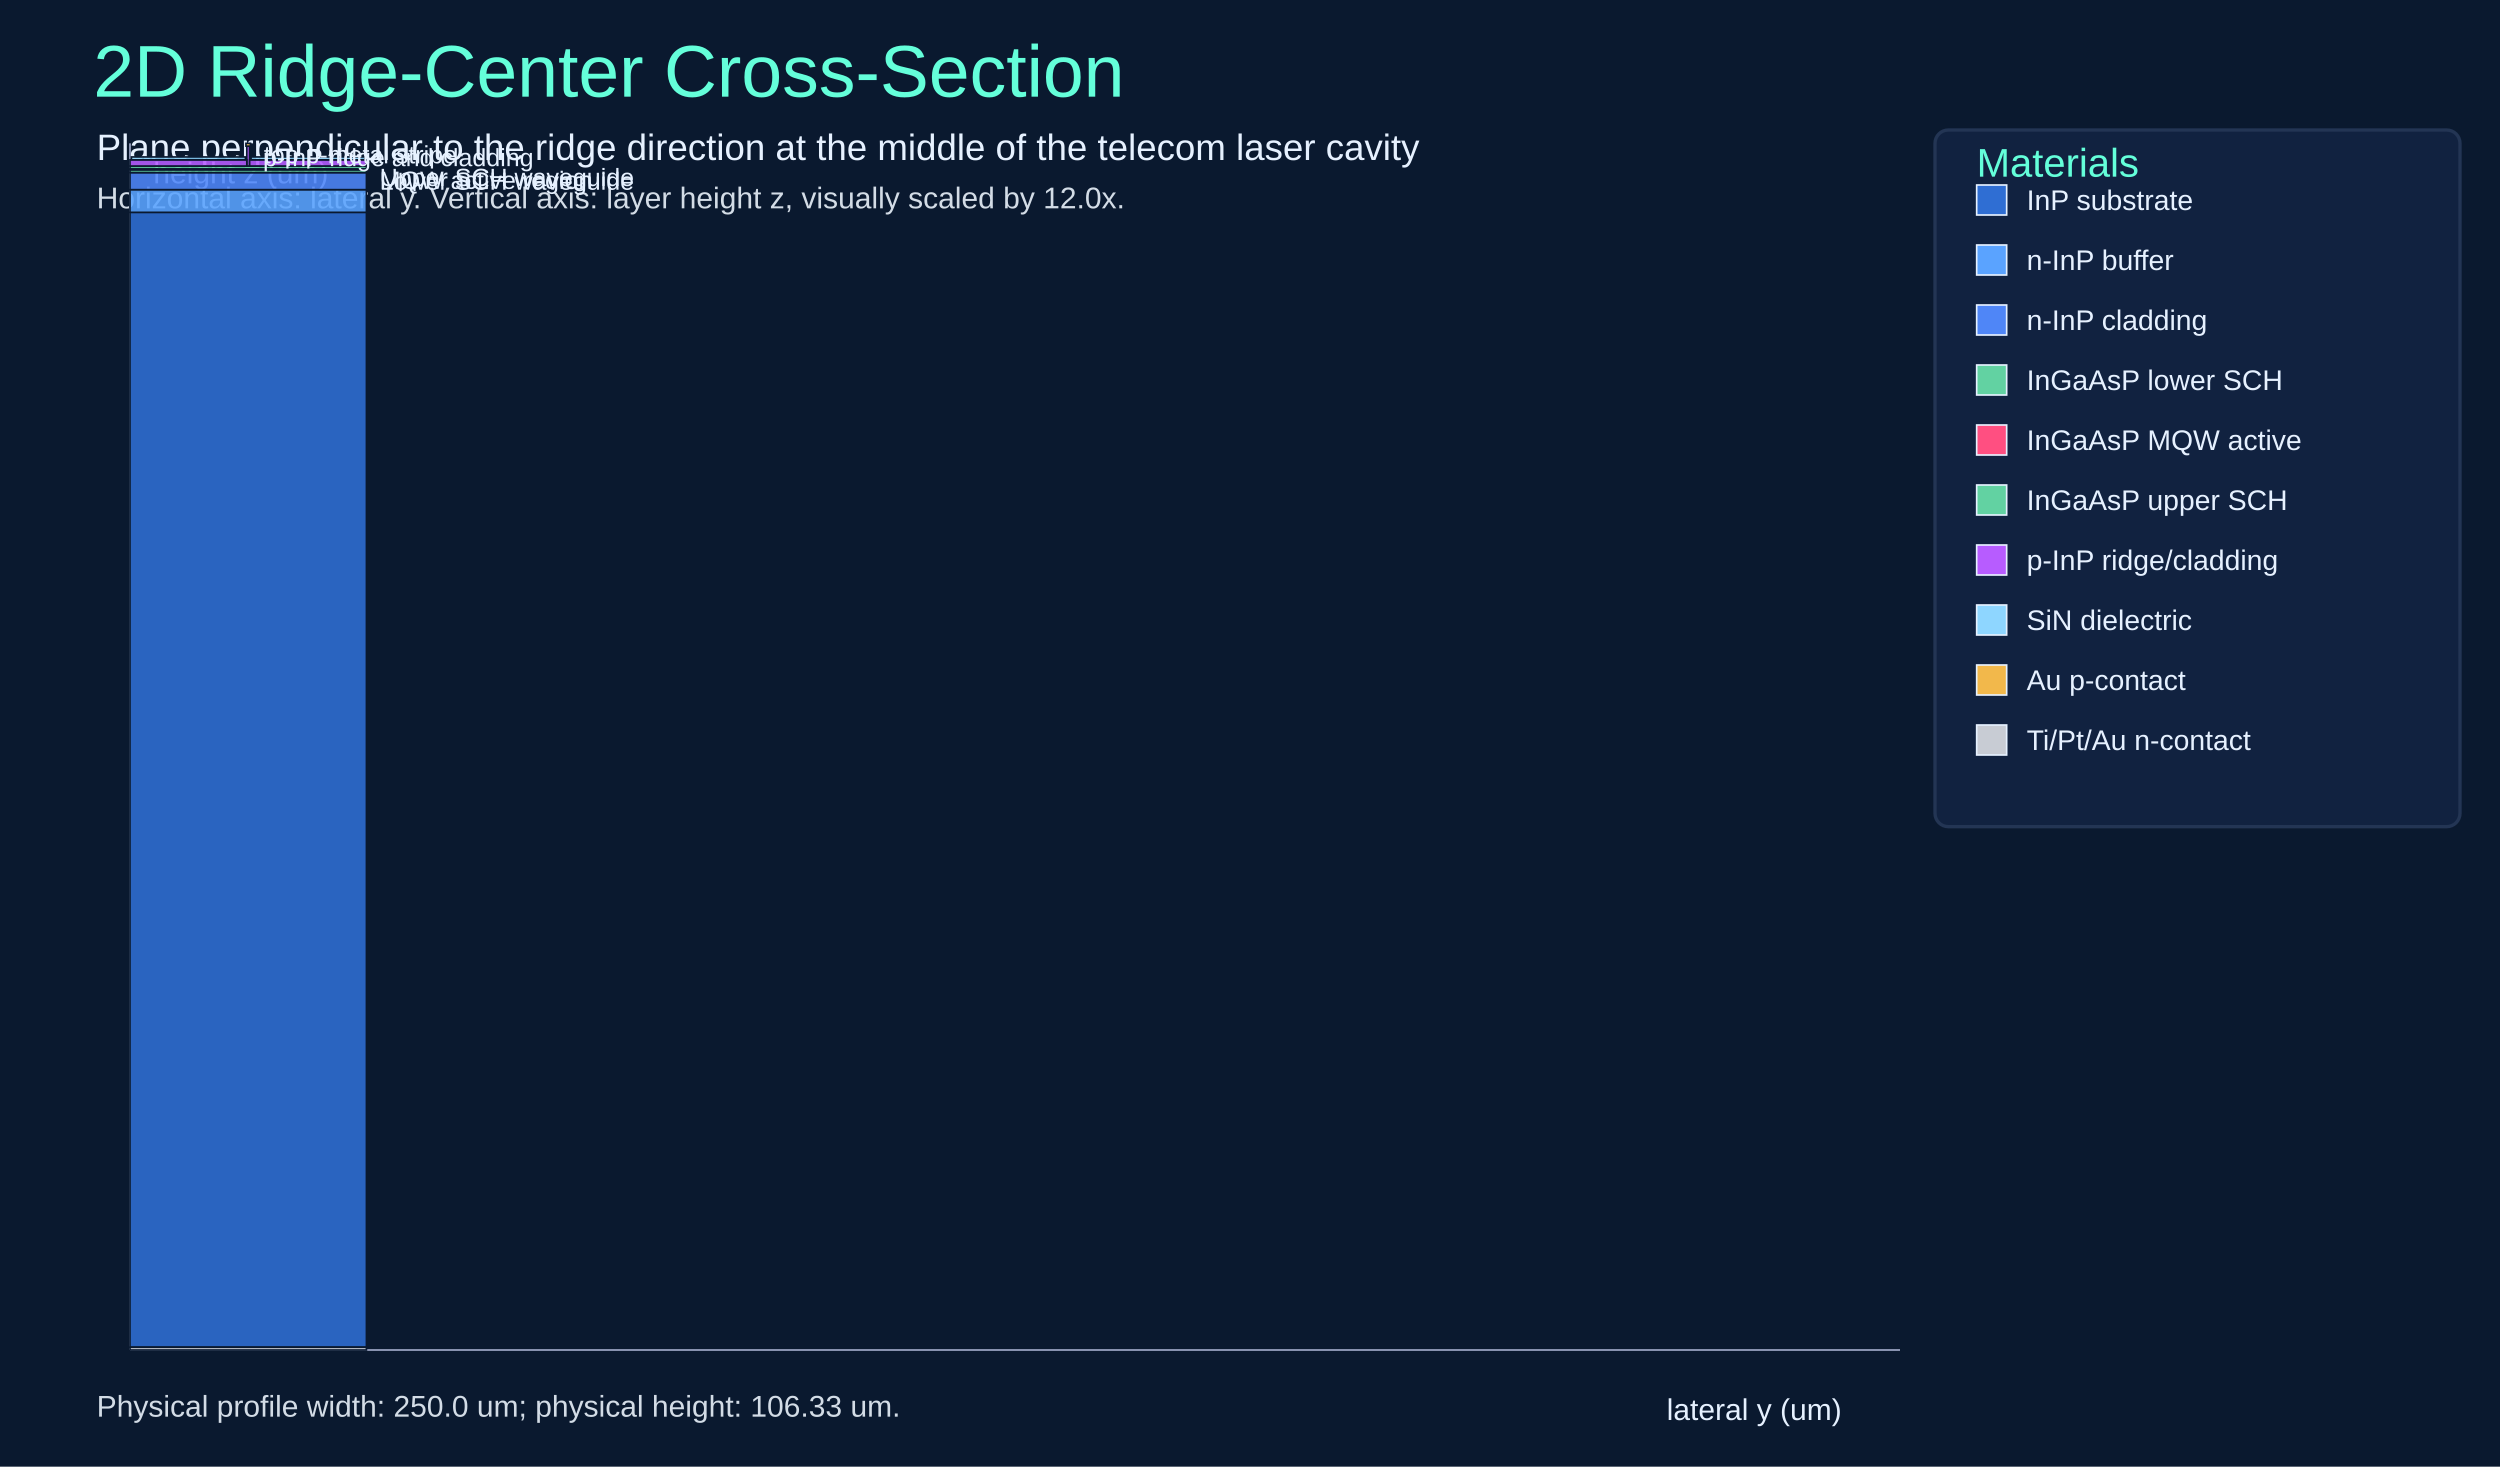
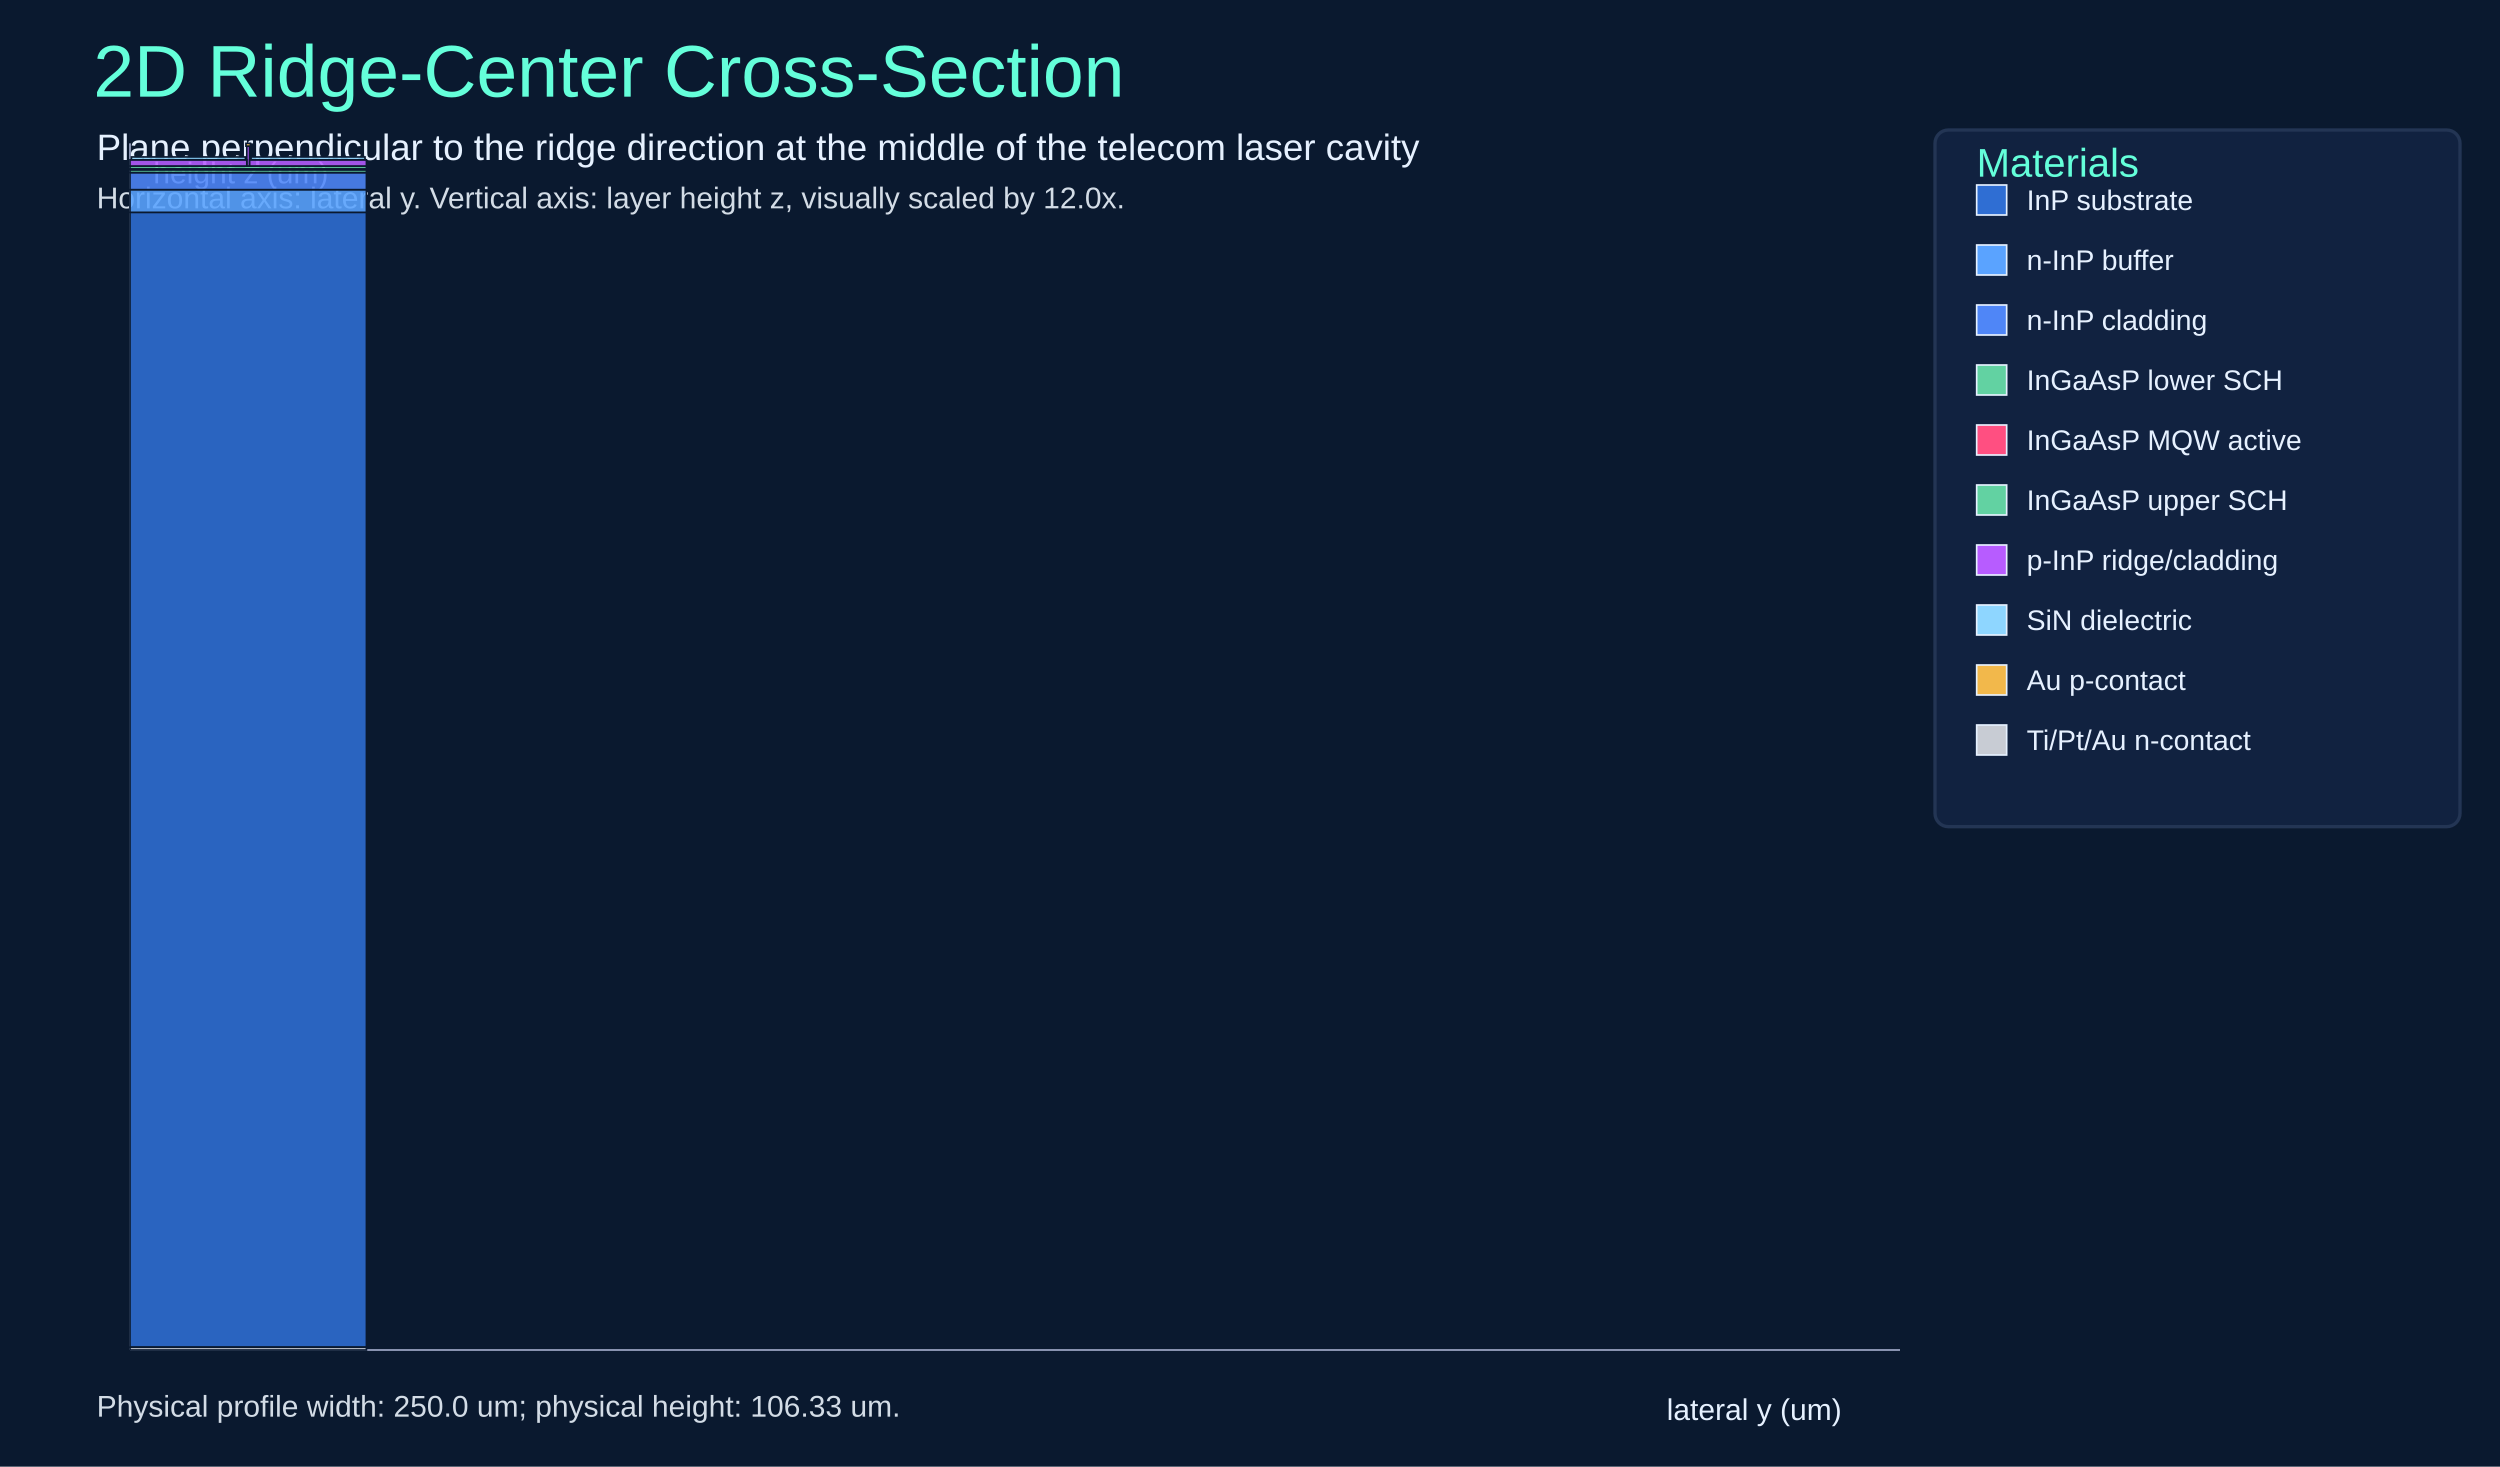
<svg xmlns="http://www.w3.org/2000/svg" width="1500" height="880" viewBox="0 0 1500 880" role="img" aria-label="2D telecom laser ridge cross-section">
  <style>
    .title { fill: #64ffda; font: 44px Arial, sans-serif; }
    .subtitle { fill: #e6f1ff; font: 22px Arial, sans-serif; }
    .note { fill: #d3dce6; font: 18px Arial, sans-serif; }
    .axis { stroke: #8892b0; stroke-width: 1.2; }
    .axis-label { fill: #e6f1ff; font: 18px Arial, sans-serif; }
-     .small-label { fill: #e6f1ff; font: 15px Arial, sans-serif; }
    .legend-title { fill: #64ffda; font: 24px Arial, sans-serif; }
    .legend-text { fill: #e6f1ff; font: 17px Arial, sans-serif; }
  </style>
  <rect width="100%" height="100%" fill="#0a192f" />
  <text x="56" y="58" class="title">2D Ridge-Center Cross-Section</text>
  <text x="58" y="96" class="subtitle">Plane perpendicular to the ridge direction at the middle of the telecom laser cavity</text>
  <text x="58" y="125" class="note">Horizontal axis: lateral y. Vertical axis: layer height z, visually scaled by 12.0x.</text>
  <line x1="78" y1="810" x2="1140" y2="810" class="axis" />
  <line x1="78" y1="86" x2="78" y2="810" class="axis" />
  <text x="1000" y="852" class="axis-label">lateral y (um)</text>
  <text x="92" y="110" class="axis-label">height z (um)</text>
  <rect x="78.00" y="127.40" width="141.85" height="680.90" fill="#2f6ed3" fill-opacity="0.88" stroke="#0a192f" stroke-width="1" />
  <rect x="78.00" y="113.78" width="141.85" height="13.62" fill="#5aa3ff" fill-opacity="0.88" stroke="#0a192f" stroke-width="1" />
  <rect x="78.00" y="103.57" width="141.85" height="10.21" fill="#4f86f7" fill-opacity="0.88" stroke="#0a192f" stroke-width="1" />
  <rect x="78.00" y="101.86" width="141.85" height="1.70" fill="#62d2a2" fill-opacity="0.88" stroke="#0a192f" stroke-width="1" />
  <rect x="78.00" y="101.32" width="141.85" height="0.54" fill="#ff4f81" fill-opacity="0.88" stroke="#0a192f" stroke-width="1" />
  <rect x="78.00" y="99.62" width="141.85" height="1.70" fill="#62d2a2" fill-opacity="0.88" stroke="#0a192f" stroke-width="1" />
  <rect x="148.08" y="87.70" width="1.70" height="11.92" fill="#b75cff" fill-opacity="0.88" stroke="#0a192f" stroke-width="1" />
  <rect x="78.00" y="95.87" width="70.08" height="3.74" fill="#b75cff" fill-opacity="0.88" stroke="#0a192f" stroke-width="1" />
  <rect x="149.78" y="95.87" width="70.08" height="3.74" fill="#b75cff" fill-opacity="0.88" stroke="#0a192f" stroke-width="1" />
  <rect x="78.85" y="94.17" width="68.37" height="1.70" fill="#8ed6ff" fill-opacity="0.88" stroke="#0a192f" stroke-width="1" />
  <rect x="150.63" y="94.17" width="68.37" height="1.70" fill="#8ed6ff" fill-opacity="0.88" stroke="#0a192f" stroke-width="1" />
  <rect x="147.57" y="86.00" width="2.72" height="1.70" fill="#f2b84b" fill-opacity="0.88" stroke="#0a192f" stroke-width="1" />
  <rect x="78.00" y="808.30" width="141.85" height="1.70" fill="#c8ccd4" fill-opacity="0.88" stroke="#0a192f" stroke-width="1" />
-   <text x="227.85" y="113.86" class="small-label">Lower SCH waveguide</text>
-   <text x="227.85" y="113.32" class="small-label">MQW active region</text>
-   <text x="227.85" y="111.62" class="small-label">Upper SCH waveguide</text>
-   <text x="157.78" y="99.70" class="small-label">p-InP ridge and cladding</text>
-   <text x="158.29" y="98.00" class="small-label">top p-metal stripe</text>
  <rect x="1161" y="78" width="315" height="418" rx="8" fill="#112240" stroke="#233554" stroke-width="2" />
  <text x="1186" y="106" class="legend-title">Materials</text>
  <rect x="1186" y="111" width="18" height="18" fill="#2f6ed3" stroke="#e6f1ff" stroke-width="1" />
  <text x="1216" y="126" class="legend-text">InP substrate</text>
  <rect x="1186" y="147" width="18" height="18" fill="#5aa3ff" stroke="#e6f1ff" stroke-width="1" />
  <text x="1216" y="162" class="legend-text">n-InP buffer</text>
  <rect x="1186" y="183" width="18" height="18" fill="#4f86f7" stroke="#e6f1ff" stroke-width="1" />
  <text x="1216" y="198" class="legend-text">n-InP cladding</text>
  <rect x="1186" y="219" width="18" height="18" fill="#62d2a2" stroke="#e6f1ff" stroke-width="1" />
  <text x="1216" y="234" class="legend-text">InGaAsP lower SCH</text>
  <rect x="1186" y="255" width="18" height="18" fill="#ff4f81" stroke="#e6f1ff" stroke-width="1" />
  <text x="1216" y="270" class="legend-text">InGaAsP MQW active</text>
  <rect x="1186" y="291" width="18" height="18" fill="#62d2a2" stroke="#e6f1ff" stroke-width="1" />
  <text x="1216" y="306" class="legend-text">InGaAsP upper SCH</text>
  <rect x="1186" y="327" width="18" height="18" fill="#b75cff" stroke="#e6f1ff" stroke-width="1" />
  <text x="1216" y="342" class="legend-text">p-InP ridge/cladding</text>
  <rect x="1186" y="363" width="18" height="18" fill="#8ed6ff" stroke="#e6f1ff" stroke-width="1" />
  <text x="1216" y="378" class="legend-text">SiN dielectric</text>
  <rect x="1186" y="399" width="18" height="18" fill="#f2b84b" stroke="#e6f1ff" stroke-width="1" />
  <text x="1216" y="414" class="legend-text">Au p-contact</text>
  <rect x="1186" y="435" width="18" height="18" fill="#c8ccd4" stroke="#e6f1ff" stroke-width="1" />
  <text x="1216" y="450" class="legend-text">Ti/Pt/Au n-contact</text>
  <text x="58" y="850" class="note">Physical profile width: 250.0 um; physical height: 106.33 um.</text>
</svg>
